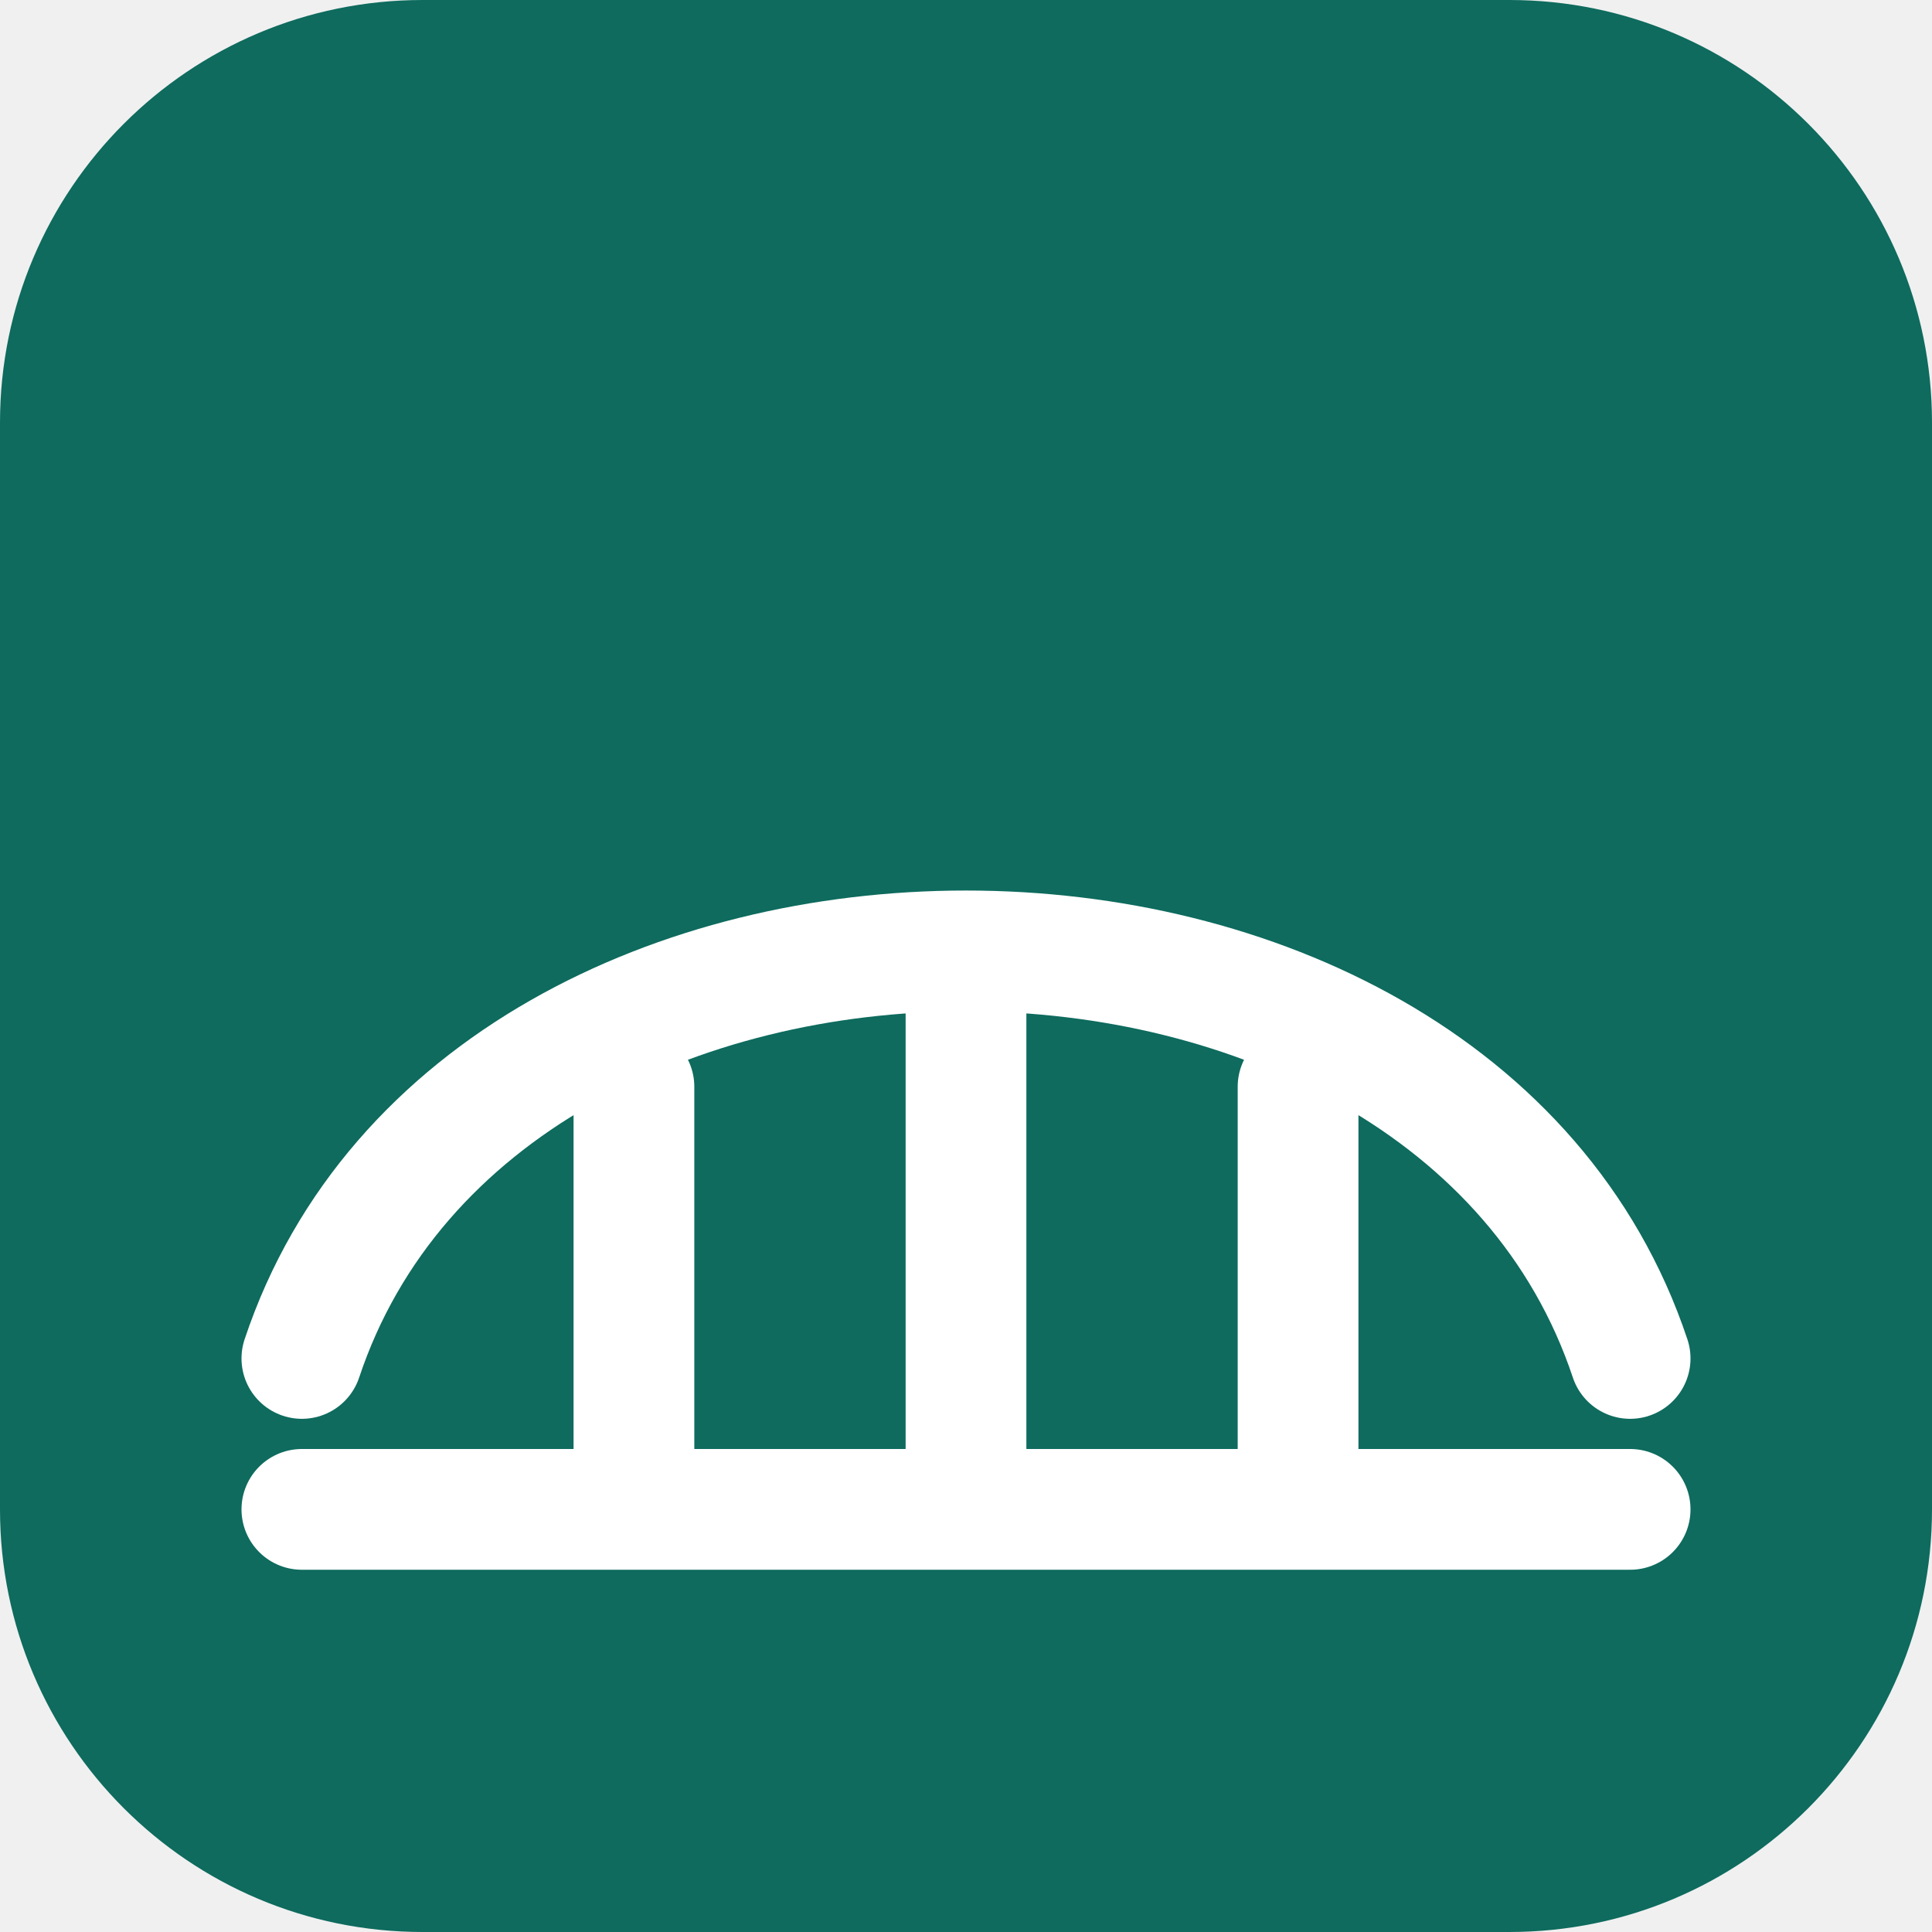
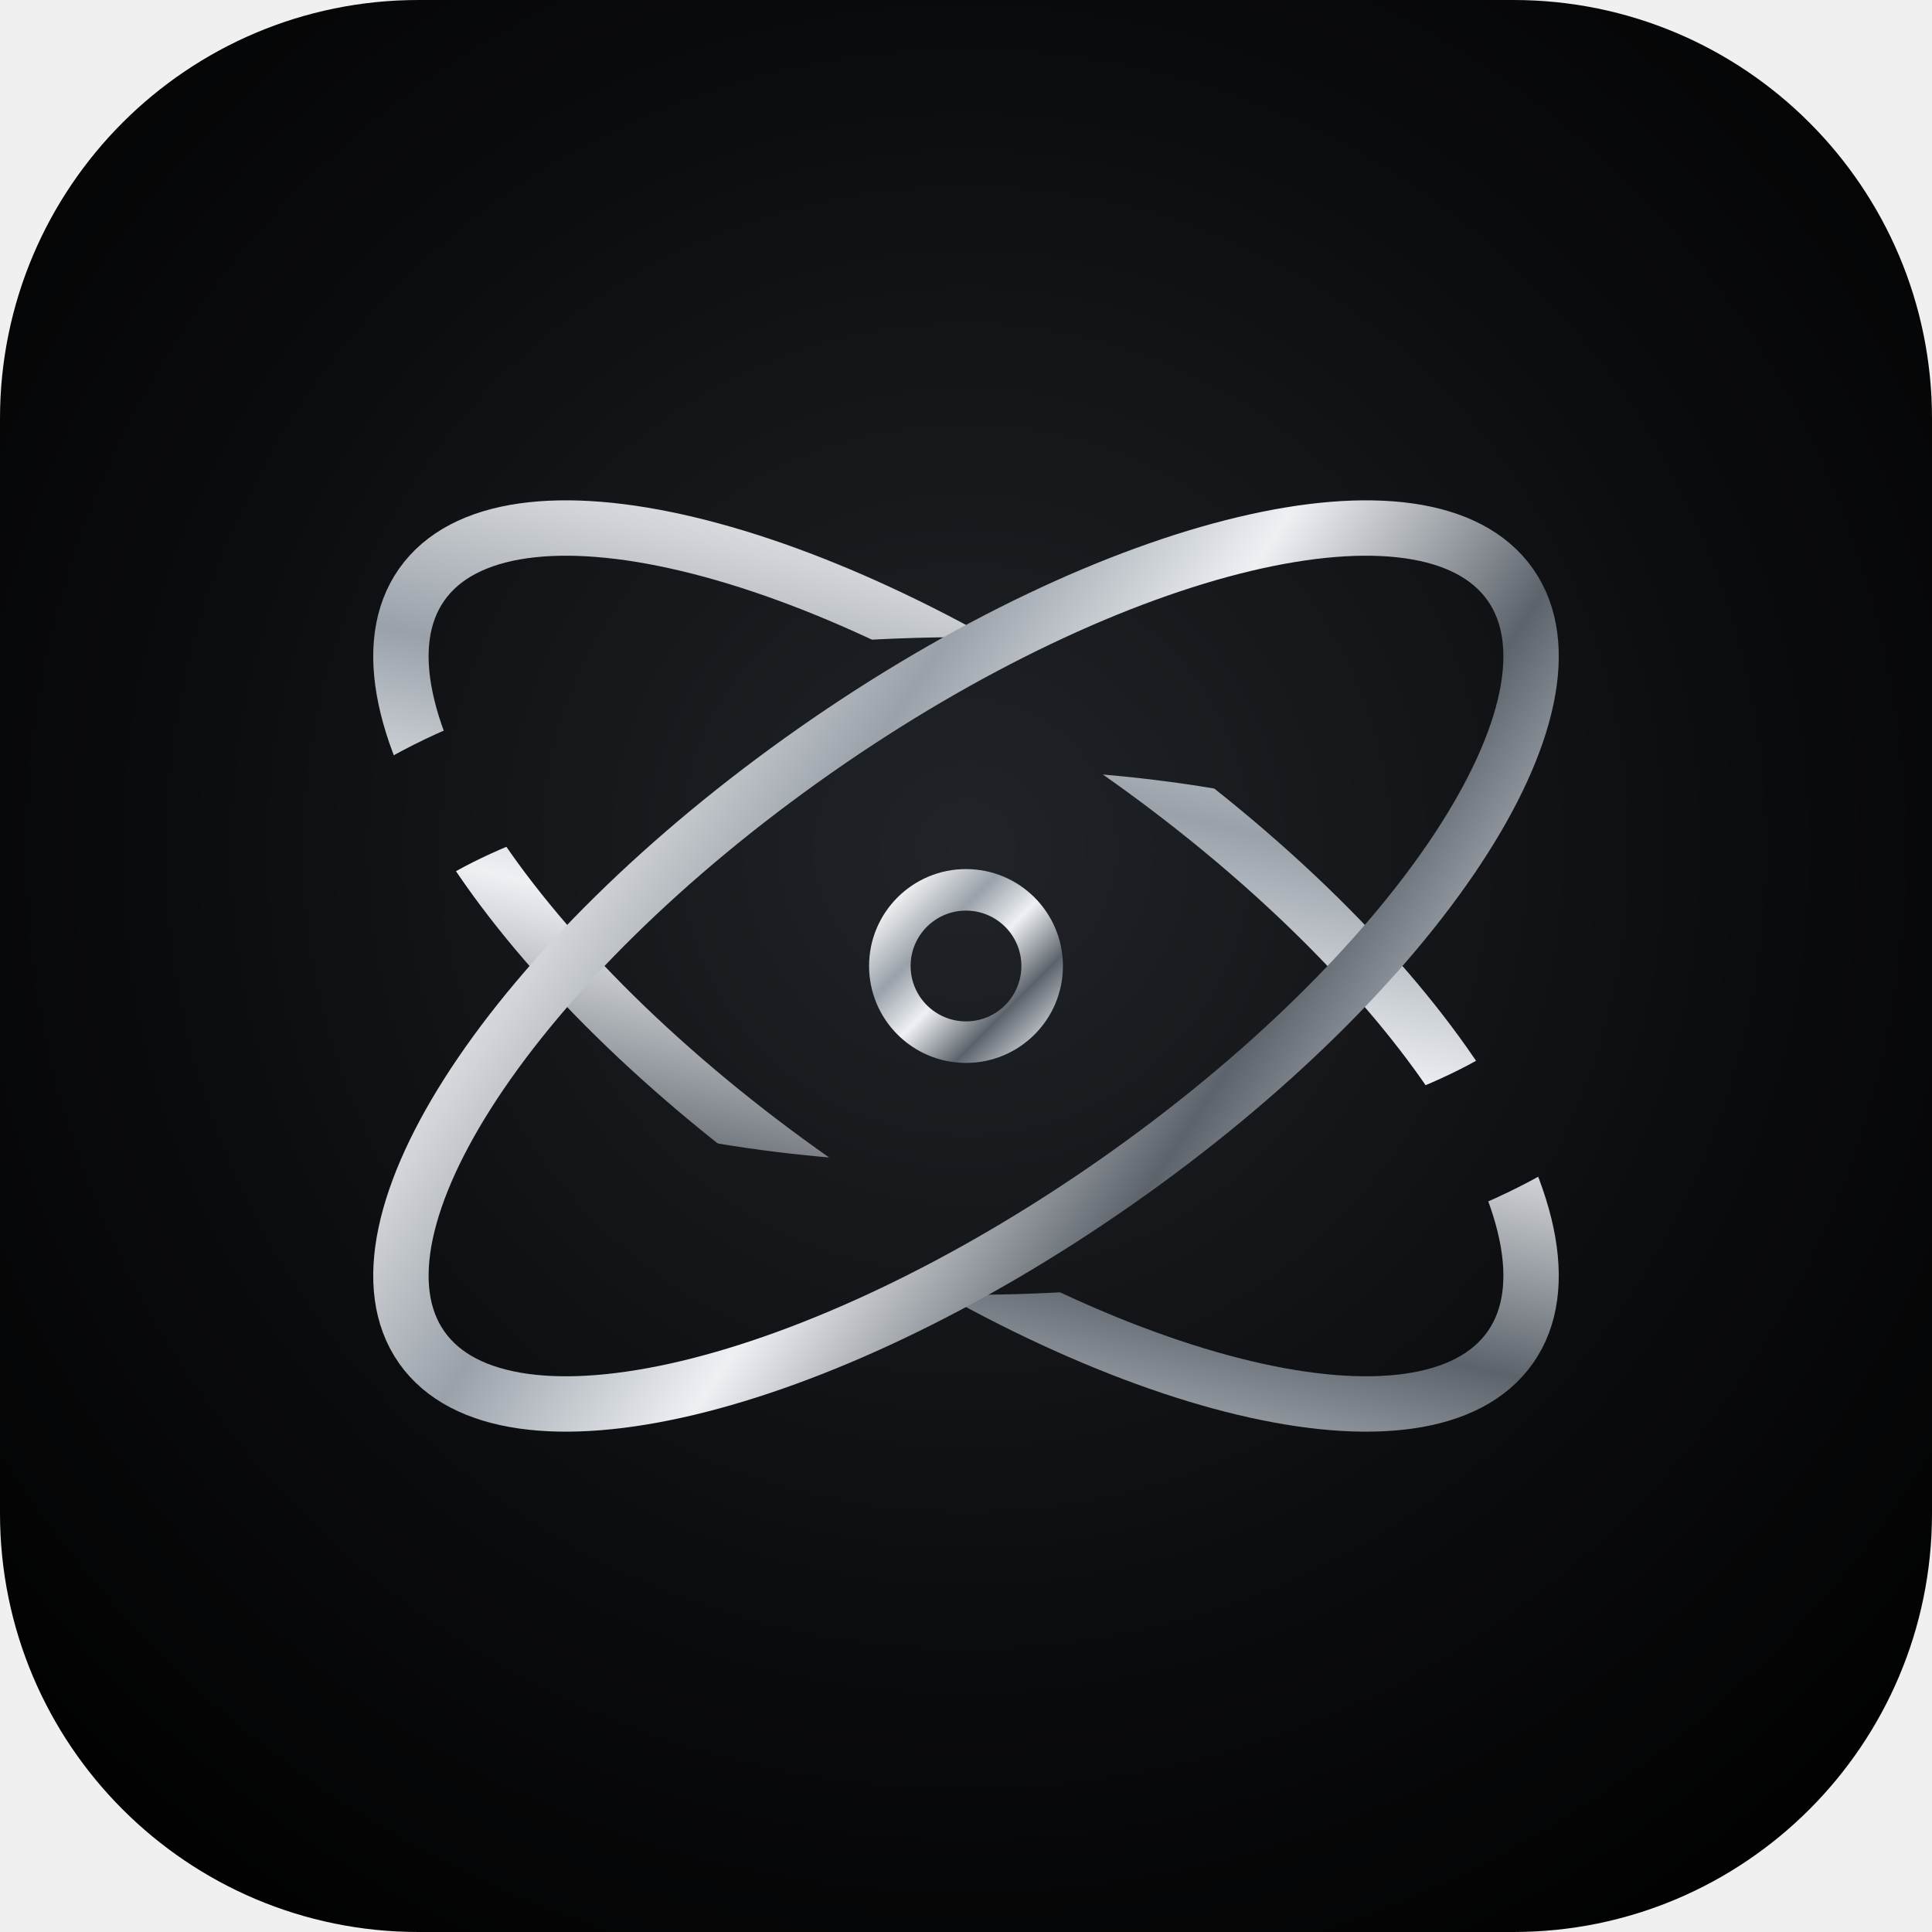
- <svg xmlns="http://www.w3.org/2000/svg" viewBox="0 0 64 64">
-   <rect width="64" height="64" rx="14" fill="#0e6b5e" />
-   <g fill="none" stroke="#fff" stroke-width="4" stroke-linecap="round" stroke-linejoin="round">
-     <path d="M10 45C16 27 48 27 54 45" />
-     <path d="M21 36v14M32 32v18M43 36v14M10 50h44" />
+ <svg xmlns="http://www.w3.org/2000/svg" viewBox="0 0 120 120" role="img" aria-label="SignBridge">
+   <defs>
+     <radialGradient id="ibg" cx="50%" cy="44%" r="70%">
+       <stop offset="0" stop-color="#202328" />
+       <stop offset="0.6" stop-color="#0a0b0d" />
+       <stop offset="1" stop-color="#000000" />
+     </radialGradient>
+   </defs>
+   <rect width="120" height="120" rx="26" fill="url(#ibg)" />
+   <g transform="translate(60 60) scale(0.86) translate(-60 -60)">
+     <defs>
+       <linearGradient id="icChrome" x1="0" y1="0" x2="1" y2="1">
+         <stop offset="0" stop-color="#ffffff" />
+         <stop offset="0.3" stop-color="#9aa1a9" />
+         <stop offset="0.52" stop-color="#eef1f4" />
+         <stop offset="0.78" stop-color="#5d636b" />
+         <stop offset="1" stop-color="#c9ced4" />
+       </linearGradient>
+       <mask id="icWeave" maskUnits="userSpaceOnUse" x="0" y="0" width="120" height="120">
+         <rect width="120" height="120" fill="#fff" />
+         <ellipse cx="60" cy="60" rx="48" ry="19" transform="rotate(-35 60 60)" fill="none" stroke="#000" stroke-width="9.5" />
+       </mask>
+     </defs>
+     <g fill="none" stroke="url(#icChrome)">
+       <ellipse cx="60" cy="60" rx="48" ry="19" transform="rotate(35 60 60)" stroke-width="4" mask="url(#icWeave)" />
+       <ellipse cx="60" cy="60" rx="48" ry="19" transform="rotate(-35 60 60)" stroke-width="4" />
+       <circle cx="60" cy="60" r="5.5" stroke-width="3" />
+     </g>
  </g>
</svg>
